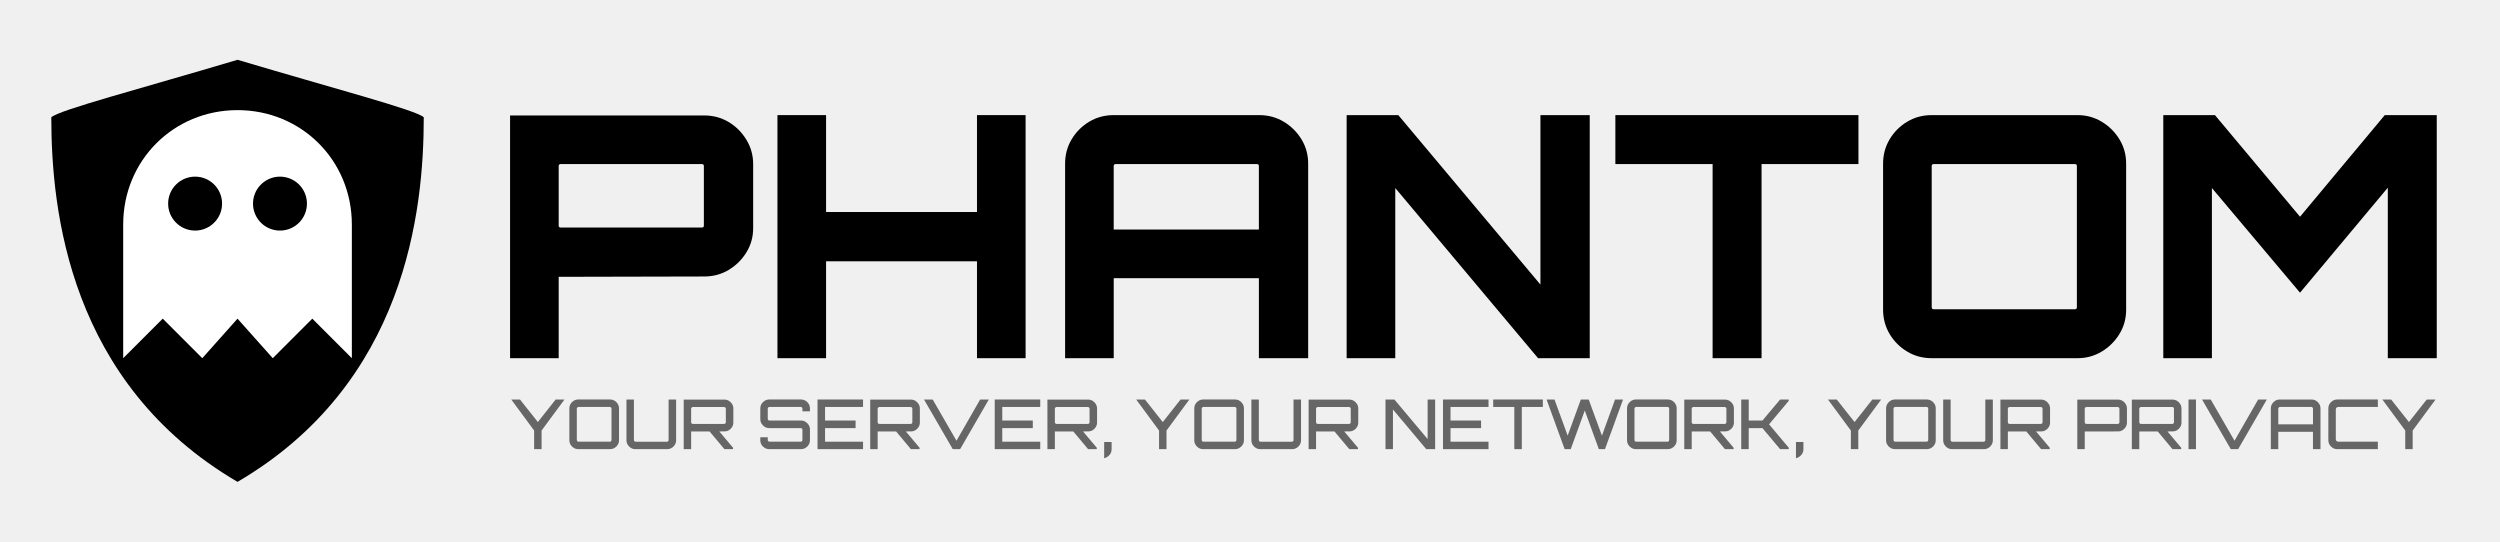
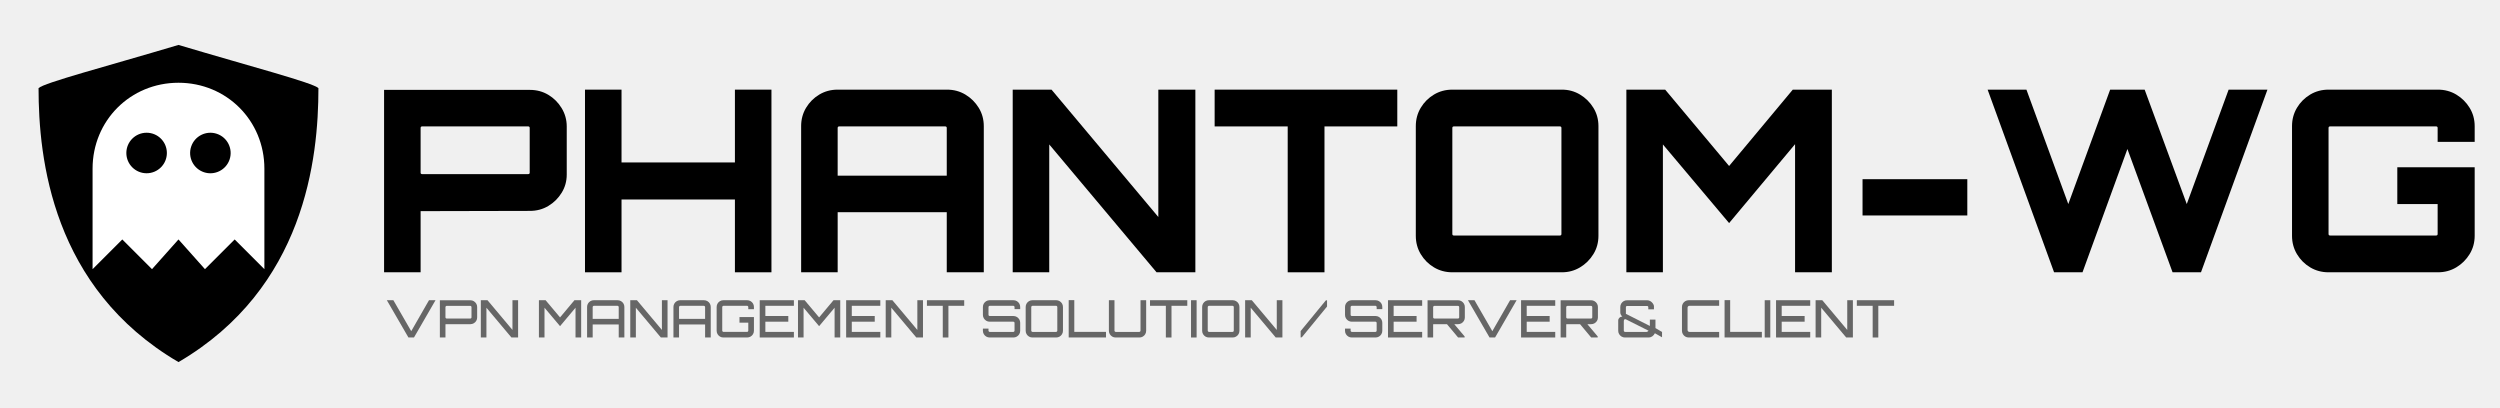
- <svg xmlns="http://www.w3.org/2000/svg" id="Phantom_Master_Horizontal_Logo" data-name="Phantom Master Horizontal Logo" viewBox="0 0 2400 520" class="phantom-logo">
+ <svg xmlns="http://www.w3.org/2000/svg" id="Phantom_Master_Horizontal_Logo" data-name="Phantom Master Horizontal Logo" viewBox="0 0 3193.89 520" class="phantom-logo">
  <defs>
    <style>
      .shield { fill: #000000;
      }
+ 
      .ghost { fill: #ffffff;
      }
+ 
      .eyes { fill: #000000;
      }
+ 
      .text { fill: #000000;
      }
+ 
      .slogan { fill: #666666;
      }
    </style>
  </defs>
  <g id="Symbol" class="phantom-symbol">
    <path id="Shield" class="shield" d="M228.03,57.4c-92.5,27.61-171.88,48.32-178.78,55.22,0,89.74,17.26,255.4,178.78,349.97,161.53-94.57,178.78-260.23,178.78-349.97-6.91-6.91-86.28-27.61-178.78-55.22h0Z" />
-     <path id="Ghost" class="ghost" d="M228.03,105.72c-61.44,0-109.76,48.32-109.76,109.76v128.39l37.96-37.96,37.96,37.96,33.83-37.96,33.83,37.96,37.96-37.96,37.96,37.96v-128.39c0-61.44-48.32-109.76-109.76-109.76Z" />
+     <path id="Ghost" class="ghost" d="M228.03,105.72c-61.44,0-109.76,48.32-109.76,109.76v128.39l37.96-37.96,37.96,37.96,33.83-37.96,33.83,37.96,37.96-37.96,37.96,37.96v-128.39c0-61.44-48.32-109.76-109.76-109.76h.02Z" />
    <circle id="Left_Eye" class="eyes" cx="187.3" cy="195.46" r="25.89" />
-     <circle id="Right_Eye" class="eyes" cx="268.76" cy="195.46" r="25.89" transform="translate(32.78 429.44) rotate(-80.78)" />
+     <circle id="Right_Eye" class="eyes" cx="268.78" cy="195.47" r="25.89" transform="translate(-1.67 388.63) rotate(-71.56)" />
+   </g>
+   <g id="Phantom_Text" class="text">
+     <path d="M490.68,347.87V114.84h186.36c8.64,0,16.47,2.11,23.5,6.32,7.02,4.21,12.69,9.88,17.02,17.02,4.32,7.13,6.48,14.91,6.48,23.33v61.58c0,8.43-2.16,16.15-6.48,23.17-4.32,7.02-10,12.64-17.02,16.85-7.02,4.21-14.86,6.32-23.5,6.32l-139.69.32v78.11h-46.67ZM539.3,222.44h135.47c.65,0,1.13-.16,1.46-.49.32-.32.49-.7.49-1.13v-57.37c0-.65-.16-1.13-.49-1.46-.32-.32-.81-.49-1.46-.49h-135.47c-.65,0-1.13.16-1.46.49-.32.32-.49.81-.49,1.46v57.37c0,.44.16.81.49,1.13.32.32.81.49,1.46.49Z" />
+     <path d="M747.36,347.87V114.52h46.67v93.02h144.87v-93.02h46.67v233.35h-46.67v-93.02h-144.87v93.02h-46.67Z" />
+     <path d="M1023.49,161.19c0-8.64,2.11-16.47,6.32-23.5,4.21-7.02,9.83-12.64,16.85-16.85,7.02-4.21,14.85-6.32,23.5-6.32h139.69c8.64,0,16.47,2.11,23.5,6.32,7.02,4.21,12.69,9.83,17.02,16.85,4.32,7.02,6.48,14.86,6.48,23.5v186.68h-47.32v-76.81h-139.36v76.81h-46.67v-186.68ZM1209.53,224.39v-60.93c0-.65-.16-1.13-.49-1.46-.32-.32-.81-.49-1.46-.49h-135.47c-.65,0-1.13.16-1.46.49s-.49.81-.49,1.46v60.93h139.36Z" />
+     <path d="M1293.79,347.87V114.52h49.59l136.45,162.7V114.52h47.32v233.35h-49.59l-137.09-163.34v163.34h-46.67Z" />
+     <path d="M1645.11,347.87v-186.36h-93.34v-46.99h233.35v46.99h-93.02v186.36h-46.99Z" />
+     <path d="M1855.44,347.87c-8.64,0-16.48-2.11-23.5-6.32-7.02-4.21-12.64-9.83-16.85-16.85-4.21-7.02-6.32-14.85-6.32-23.5v-140.01c0-8.64,2.11-16.47,6.32-23.5,4.21-7.02,9.83-12.64,16.85-16.85,7.02-4.21,14.85-6.32,23.5-6.32h140.01c8.43,0,16.15,2.11,23.17,6.32,7.02,4.21,12.69,9.83,17.01,16.85,4.32,7.02,6.48,14.86,6.48,23.5v140.01c0,8.64-2.16,16.48-6.48,23.5-4.32,7.02-10,12.64-17.01,16.85-7.02,4.21-14.75,6.32-23.17,6.32h-140.01ZM1857.39,300.88h135.47c.65,0,1.13-.16,1.46-.49s.49-.81.49-1.46v-135.47c0-.65-.16-1.13-.49-1.46-.32-.32-.81-.49-1.46-.49h-135.47c-.65,0-1.13.16-1.46.49-.32.32-.49.81-.49,1.46v135.47c0,.65.16,1.13.49,1.46s.81.49,1.46.49Z" />
+     <path d="M2077.77,347.87V114.52h49.59l81.67,97.55,81.35-97.55h49.91v233.35h-46.99v-163.67l-84.27,100.79-84.59-100.47v163.34h-46.67Z" />
+     <path d="M2379.5,275.27v-46.35h133.85v46.35h-133.85Z" />
+     <path d="M2624.2,347.87l-84.91-233.35h49.59l53.48,146.17,53.48-146.17h44.08l53.8,146.17,53.48-146.17h49.59l-84.91,233.35h-36.3l-57.69-157.51-57.37,157.51h-36.3Z" />
+     <path d="M2974.86,347.87c-8.64,0-16.48-2.11-23.5-6.32-7.02-4.21-12.64-9.83-16.85-16.85-4.21-7.02-6.32-14.85-6.32-23.5v-140.01c0-8.64,2.11-16.47,6.32-23.5,4.21-7.02,9.83-12.64,16.85-16.85,7.02-4.21,14.85-6.32,23.5-6.32h139.69c8.64,0,16.47,2.11,23.5,6.32,7.02,4.21,12.69,9.83,17.01,16.85,4.32,7.02,6.48,14.86,6.48,23.5v20.09h-47.32v-17.83c0-.65-.16-1.13-.49-1.46-.32-.32-.81-.49-1.46-.49h-135.47c-.65,0-1.13.16-1.46.49-.32.32-.49.81-.49,1.46v135.47c0,.65.16,1.13.49,1.46s.81.49,1.46.49h135.47c.65,0,1.13-.16,1.46-.49s.49-.81.49-1.46v-38.24h-51.53v-46.99h98.85v87.51c0,8.64-2.16,16.48-6.48,23.5-4.32,7.02-10,12.64-17.01,16.85-7.02,4.21-14.86,6.32-23.5,6.32h-139.69Z" />
  </g>
  <g id="Slogan" class="slogan">
-     <path class="st2" d="M512.77,431.18v-17.87l-21.98-29.79h8.41l17.14,21.65,17.08-21.65h8.47l-21.98,29.79v17.87h-7.15Z" />
-     <path class="st2" d="M555.2,431.18c-1.59,0-3.03-.39-4.34-1.16-1.3-.77-2.34-1.81-3.11-3.11-.77-1.3-1.16-2.75-1.16-4.34v-30.45c0-1.59.39-3.03,1.16-4.34.77-1.3,1.81-2.34,3.11-3.11,1.3-.77,2.75-1.16,4.34-1.16h30.45c1.54,0,2.98.39,4.3,1.16,1.32.77,2.37,1.81,3.14,3.11.77,1.3,1.16,2.75,1.16,4.34v30.45c0,1.59-.39,3.04-1.16,4.34-.77,1.3-1.82,2.34-3.14,3.11-1.32.77-2.76,1.16-4.3,1.16h-30.45ZM555.4,424.03h29.99c.49,0,.88-.17,1.19-.5.31-.33.46-.72.46-1.16v-30.05c0-.44-.15-.83-.46-1.16-.31-.33-.71-.5-1.19-.5h-29.99c-.44,0-.83.17-1.16.5s-.5.72-.5,1.16v30.05c0,.44.17.83.5,1.16s.72.5,1.16.5Z" />
-     <path class="st2" d="M605.68,430.03c-1.3-.77-2.34-1.81-3.11-3.11-.77-1.3-1.16-2.75-1.16-4.34v-39.05h7.15v38.86c0,.44.17.83.5,1.16s.72.5,1.16.5h29.99c.49,0,.88-.17,1.19-.5.31-.33.46-.72.46-1.16v-38.86h7.22v39.05c0,1.59-.39,3.04-1.16,4.34-.77,1.3-1.82,2.34-3.14,3.11-1.32.77-2.76,1.16-4.3,1.16h-30.45c-1.59,0-3.03-.39-4.34-1.16Z" />
-     <path class="st2" d="M656.35,431.18v-47.59h38.99c1.59,0,3.04.4,4.37,1.19,1.32.79,2.37,1.84,3.14,3.14.77,1.3,1.16,2.73,1.16,4.27v13.37c0,1.59-.39,3.03-1.16,4.34-.77,1.3-1.82,2.34-3.14,3.11-1.32.77-2.78,1.16-4.37,1.16l-31.84.07v16.95h-7.15ZM665.15,406.96h29.99c.49,0,.88-.15,1.19-.46.31-.31.46-.68.46-1.13v-12.97c0-.44-.16-.83-.46-1.16-.31-.33-.71-.5-1.19-.5h-29.99c-.44,0-.83.17-1.16.5-.33.33-.5.72-.5,1.16v12.97c0,.44.17.82.5,1.13s.72.46,1.16.46ZM695.4,431.18l-14.89-17.81h9.33l13.9,16.48v1.32h-8.34Z" />
-     <path class="st2" d="M738.49,431.18c-1.54,0-2.98-.39-4.3-1.16-1.32-.77-2.37-1.81-3.14-3.11-.77-1.3-1.16-2.75-1.16-4.34v-2.78h7.15v2.58c0,.44.17.83.5,1.16.33.33.72.5,1.16.5h30.05c.44,0,.82-.17,1.12-.5.31-.33.46-.72.46-1.16v-9.8c0-.49-.15-.87-.46-1.16-.31-.29-.68-.43-1.12-.43h-30.25c-1.54,0-2.98-.4-4.3-1.19-1.32-.79-2.37-1.84-3.14-3.14-.77-1.3-1.16-2.75-1.16-4.34v-10.19c0-1.59.39-3.03,1.16-4.34.77-1.3,1.82-2.34,3.14-3.11,1.32-.77,2.76-1.16,4.3-1.16h30.45c1.54,0,2.98.39,4.3,1.16,1.32.77,2.37,1.81,3.14,3.11.77,1.3,1.16,2.75,1.16,4.34v2.78h-7.22v-2.58c0-.44-.15-.83-.46-1.16-.31-.33-.68-.5-1.12-.5h-30.05c-.44,0-.83.17-1.16.5-.33.33-.5.72-.5,1.16v9.8c0,.49.17.87.5,1.16.33.29.72.43,1.16.43h30.25c1.54,0,2.98.4,4.3,1.19,1.32.79,2.37,1.84,3.14,3.14.77,1.3,1.16,2.75,1.16,4.33v10.19c0,1.59-.39,3.04-1.16,4.34-.77,1.3-1.82,2.34-3.14,3.11-1.32.77-2.76,1.16-4.3,1.16h-30.45Z" />
-     <path class="st2" d="M784.83,431.18v-47.66h43.69v7.15h-36.47v13.04h29.32v7.28h-29.32v13.04h36.47v7.15h-43.69Z" />
-     <path class="st2" d="M835.4,431.18v-47.59h38.99c1.59,0,3.04.4,4.37,1.19,1.32.79,2.37,1.84,3.14,3.14.77,1.3,1.16,2.73,1.16,4.27v13.37c0,1.59-.39,3.03-1.16,4.34-.77,1.3-1.82,2.34-3.14,3.11-1.32.77-2.78,1.16-4.37,1.16l-31.84.07v16.95h-7.15ZM844.21,406.96h29.99c.49,0,.88-.15,1.19-.46.31-.31.46-.68.46-1.13v-12.97c0-.44-.16-.83-.46-1.16-.31-.33-.71-.5-1.19-.5h-29.99c-.44,0-.83.17-1.16.5-.33.33-.5.72-.5,1.16v12.97c0,.44.17.82.5,1.13s.72.46,1.16.46ZM874.46,431.18l-14.89-17.81h9.33l13.9,16.48v1.32h-8.34Z" />
-     <path class="st2" d="M914.64,431.18l-27.6-47.66h8.34l22.84,39.58,22.71-39.58h8.34l-27.54,47.66h-7.08Z" />
-     <path class="st2" d="M954.95,431.18v-47.66h43.69v7.15h-36.47v13.04h29.32v7.28h-29.32v13.04h36.47v7.15h-43.69Z" />
-     <path class="st2" d="M1005.52,431.18v-47.59h38.99c1.59,0,3.04.4,4.37,1.19,1.32.79,2.37,1.84,3.14,3.14.77,1.3,1.16,2.73,1.16,4.27v13.37c0,1.59-.39,3.03-1.16,4.34-.77,1.3-1.82,2.34-3.14,3.11-1.32.77-2.78,1.16-4.37,1.16l-31.84.07v16.95h-7.15ZM1014.33,406.96h29.99c.49,0,.88-.15,1.19-.46.31-.31.46-.68.46-1.13v-12.97c0-.44-.16-.83-.46-1.16-.31-.33-.71-.5-1.19-.5h-29.99c-.44,0-.83.17-1.16.5-.33.33-.5.72-.5,1.16v12.97c0,.44.17.82.5,1.13s.72.46,1.16.46ZM1044.58,431.18l-14.89-17.81h9.33l13.9,16.48v1.32h-8.34Z" />
-     <path class="st2" d="M1060,439.92v-15.62h7.15v7.15c0,1.37-.31,2.62-.93,3.74-.62,1.12-1.47,2.11-2.55,2.95-1.08.84-2.31,1.43-3.67,1.79Z" />
-     <path class="st2" d="M1112.69,431.18v-17.87l-21.98-29.79h8.41l17.14,21.65,17.08-21.65h8.47l-21.98,29.79v17.87h-7.15Z" />
-     <path class="st2" d="M1155.12,431.18c-1.59,0-3.03-.39-4.34-1.16-1.3-.77-2.34-1.81-3.11-3.11-.77-1.3-1.16-2.75-1.16-4.34v-30.45c0-1.59.39-3.03,1.16-4.34.77-1.3,1.81-2.34,3.11-3.11,1.3-.77,2.75-1.16,4.34-1.16h30.45c1.54,0,2.98.39,4.3,1.16,1.32.77,2.37,1.81,3.14,3.11.77,1.3,1.16,2.75,1.16,4.34v30.45c0,1.59-.39,3.04-1.16,4.34-.77,1.3-1.82,2.34-3.14,3.11-1.32.77-2.76,1.16-4.3,1.16h-30.45ZM1155.32,424.03h29.99c.49,0,.88-.17,1.19-.5.31-.33.46-.72.46-1.16v-30.05c0-.44-.15-.83-.46-1.16-.31-.33-.71-.5-1.19-.5h-29.99c-.44,0-.83.17-1.16.5s-.5.72-.5,1.16v30.05c0,.44.17.83.5,1.16s.72.5,1.16.5Z" />
-     <path class="st2" d="M1205.6,430.03c-1.3-.77-2.34-1.81-3.11-3.11-.77-1.3-1.16-2.75-1.16-4.34v-39.05h7.15v38.86c0,.44.17.83.5,1.16.33.33.72.5,1.16.5h29.99c.48,0,.88-.17,1.19-.5.31-.33.46-.72.46-1.16v-38.86h7.21v39.05c0,1.59-.39,3.04-1.16,4.34-.77,1.3-1.82,2.34-3.14,3.11-1.32.77-2.76,1.16-4.3,1.16h-30.45c-1.59,0-3.04-.39-4.34-1.16Z" />
-     <path class="st2" d="M1256.27,431.18v-47.59h38.99c1.59,0,3.04.4,4.37,1.19,1.32.79,2.37,1.84,3.14,3.14.77,1.3,1.16,2.73,1.16,4.27v13.37c0,1.59-.39,3.03-1.16,4.34-.77,1.3-1.82,2.34-3.14,3.11-1.32.77-2.78,1.16-4.37,1.16l-31.84.07v16.95h-7.15ZM1265.07,406.96h29.99c.49,0,.88-.15,1.19-.46s.46-.68.46-1.13v-12.97c0-.44-.16-.83-.46-1.16-.31-.33-.71-.5-1.19-.5h-29.99c-.44,0-.83.17-1.16.5-.33.33-.5.72-.5,1.16v12.97c0,.44.17.82.5,1.13s.72.46,1.16.46ZM1295.32,431.18l-14.89-17.81h9.33l13.9,16.48v1.32h-8.34Z" />
-     <path class="st2" d="M1330.08,431.18v-47.66h8.54l31.91,38v-38h7.21v47.66h-8.54l-31.97-38.06v38.06h-7.15Z" />
-     <path class="st2" d="M1385.28,431.18v-47.66h43.69v7.15h-36.47v13.04h29.32v7.28h-29.32v13.04h36.47v7.15h-43.69Z" />
-     <path class="st2" d="M1453.73,431.18v-40.51h-20.26v-7.15h47.66v7.15h-20.19v40.51h-7.21Z" />
-     <path class="st2" d="M1502.05,431.18l-17.34-47.66h7.61l12.64,34.69,12.64-34.69h7.55l12.71,34.69,12.58-34.69h7.68l-17.34,47.66h-5.89l-13.5-37.07-13.5,37.07h-5.83Z" />
-     <path class="st2" d="M1570.56,431.18c-1.59,0-3.03-.39-4.34-1.16-1.3-.77-2.34-1.81-3.11-3.11-.77-1.3-1.16-2.75-1.16-4.34v-30.45c0-1.59.39-3.03,1.16-4.34.77-1.3,1.81-2.34,3.11-3.11,1.3-.77,2.75-1.16,4.34-1.16h30.45c1.54,0,2.98.39,4.3,1.16,1.32.77,2.37,1.81,3.14,3.11s1.16,2.75,1.16,4.34v30.45c0,1.59-.39,3.04-1.16,4.34-.77,1.3-1.82,2.34-3.14,3.11-1.32.77-2.76,1.16-4.3,1.16h-30.45ZM1570.76,424.03h29.99c.48,0,.88-.17,1.19-.5.31-.33.46-.72.46-1.16v-30.05c0-.44-.16-.83-.46-1.16-.31-.33-.71-.5-1.19-.5h-29.99c-.44,0-.83.17-1.16.5s-.5.72-.5,1.16v30.05c0,.44.17.83.5,1.16s.72.5,1.16.5Z" />
-     <path class="st2" d="M1616.9,431.18v-47.59h38.99c1.59,0,3.04.4,4.37,1.19,1.32.79,2.37,1.84,3.14,3.14.77,1.3,1.16,2.73,1.16,4.27v13.37c0,1.59-.39,3.03-1.16,4.34-.77,1.3-1.82,2.34-3.14,3.11-1.32.77-2.78,1.16-4.37,1.16l-31.84.07v16.95h-7.15ZM1625.7,406.96h29.99c.49,0,.88-.15,1.19-.46s.46-.68.46-1.13v-12.97c0-.44-.16-.83-.46-1.16-.31-.33-.71-.5-1.19-.5h-29.99c-.44,0-.83.17-1.16.5-.33.33-.5.72-.5,1.16v12.97c0,.44.17.82.5,1.13s.72.46,1.16.46ZM1655.95,431.18l-14.89-17.81h9.33l13.9,16.48v1.32h-8.34Z" />
-     <path class="st2" d="M1671.57,431.18v-47.66h7.21v20.19h13.17l16.95-20.19h8.27v1.32l-18.87,22.51,18.93,22.51v1.32h-8.34l-16.95-20.19h-13.17v20.19h-7.21Z" />
-     <path class="st2" d="M1724.13,439.92v-15.62h7.15v7.15c0,1.37-.31,2.62-.93,3.74-.62,1.12-1.47,2.11-2.55,2.95-1.08.84-2.31,1.43-3.67,1.79Z" />
-     <path class="st2" d="M1776.82,431.18v-17.87l-21.98-29.79h8.41l17.14,21.65,17.08-21.65h8.47l-21.98,29.79v17.87h-7.15Z" />
-     <path class="st2" d="M1819.25,431.18c-1.59,0-3.03-.39-4.34-1.16-1.3-.77-2.34-1.81-3.11-3.11-.77-1.3-1.16-2.75-1.16-4.34v-30.45c0-1.59.39-3.03,1.16-4.34.77-1.3,1.81-2.34,3.11-3.11,1.3-.77,2.75-1.16,4.34-1.16h30.45c1.54,0,2.98.39,4.3,1.16,1.32.77,2.37,1.81,3.14,3.11s1.16,2.75,1.16,4.34v30.45c0,1.59-.39,3.04-1.16,4.34-.77,1.3-1.82,2.34-3.14,3.11-1.32.77-2.76,1.16-4.3,1.16h-30.45ZM1819.45,424.03h29.99c.48,0,.88-.17,1.19-.5.31-.33.46-.72.46-1.16v-30.05c0-.44-.16-.83-.46-1.16-.31-.33-.71-.5-1.19-.5h-29.99c-.44,0-.83.17-1.16.5s-.5.72-.5,1.16v30.05c0,.44.17.83.5,1.16s.72.5,1.16.5Z" />
-     <path class="st2" d="M1869.73,430.03c-1.3-.77-2.34-1.81-3.11-3.11-.77-1.3-1.16-2.75-1.16-4.34v-39.05h7.15v38.86c0,.44.17.83.5,1.16s.72.5,1.16.5h29.99c.48,0,.88-.17,1.19-.5.31-.33.46-.72.46-1.16v-38.86h7.22v39.05c0,1.59-.39,3.04-1.16,4.34-.77,1.3-1.82,2.34-3.14,3.11-1.32.77-2.76,1.16-4.3,1.16h-30.45c-1.59,0-3.03-.39-4.34-1.16Z" />
-     <path class="st2" d="M1920.4,431.18v-47.59h38.99c1.59,0,3.04.4,4.37,1.19,1.32.79,2.37,1.84,3.14,3.14.77,1.3,1.16,2.73,1.16,4.27v13.37c0,1.59-.39,3.03-1.16,4.34-.77,1.3-1.82,2.34-3.14,3.11-1.32.77-2.78,1.16-4.37,1.16l-31.84.07v16.95h-7.15ZM1929.2,406.96h29.99c.49,0,.88-.15,1.19-.46s.46-.68.46-1.13v-12.97c0-.44-.16-.83-.46-1.16-.31-.33-.71-.5-1.19-.5h-29.99c-.44,0-.83.17-1.16.5-.33.33-.5.72-.5,1.16v12.97c0,.44.17.82.5,1.13s.72.46,1.16.46ZM1959.45,431.18l-14.89-17.81h9.33l13.9,16.48v1.32h-8.34Z" />
-     <path class="st2" d="M1994.21,431.18v-47.59h38.99c1.59,0,3.04.4,4.37,1.19,1.32.79,2.37,1.84,3.14,3.14.77,1.3,1.16,2.73,1.16,4.27v13.37c0,1.59-.39,3.03-1.16,4.34-.77,1.3-1.82,2.34-3.14,3.11-1.32.77-2.78,1.16-4.37,1.16l-31.84.07v16.95h-7.15ZM2003.01,406.96h29.99c.49,0,.88-.15,1.19-.46s.46-.68.46-1.13v-12.97c0-.44-.16-.83-.46-1.16-.31-.33-.71-.5-1.19-.5h-29.99c-.44,0-.83.17-1.16.5-.33.33-.5.72-.5,1.16v12.97c0,.44.17.82.5,1.13s.72.46,1.16.46Z" />
-     <path class="st2" d="M2046.56,431.18v-47.59h38.99c1.59,0,3.04.4,4.37,1.19,1.32.79,2.37,1.84,3.14,3.14.77,1.3,1.16,2.73,1.16,4.27v13.37c0,1.59-.39,3.03-1.16,4.34-.77,1.3-1.82,2.34-3.14,3.11-1.32.77-2.78,1.16-4.37,1.16l-31.84.07v16.95h-7.15ZM2055.37,406.96h29.99c.49,0,.88-.15,1.19-.46s.46-.68.46-1.13v-12.97c0-.44-.16-.83-.46-1.16-.31-.33-.71-.5-1.19-.5h-29.99c-.44,0-.83.17-1.16.5-.33.33-.5.72-.5,1.16v12.97c0,.44.17.82.5,1.13s.72.46,1.16.46ZM2085.62,431.18l-14.89-17.81h9.33l13.9,16.48v1.32h-8.34Z" />
-     <path class="st2" d="M2100.98,431.18v-47.66h7.15v47.66h-7.15Z" />
-     <path class="st2" d="M2141.55,431.18l-27.6-47.66h8.34l22.84,39.58,22.7-39.58h8.34l-27.54,47.66h-7.08Z" />
-     <path class="st2" d="M2180.01,392.13c0-1.59.39-3.03,1.16-4.34.77-1.3,1.81-2.34,3.11-3.11,1.3-.77,2.75-1.16,4.33-1.16h30.38c1.59,0,3.04.39,4.37,1.16,1.32.77,2.37,1.81,3.14,3.11.77,1.3,1.16,2.75,1.16,4.34v39.05h-7.22v-16.68h-33.3v16.68h-7.15v-39.05ZM2220.46,407.35v-15.03c0-.44-.16-.83-.46-1.16-.31-.33-.71-.5-1.19-.5h-29.99c-.44,0-.83.17-1.16.5-.33.33-.5.72-.5,1.16v15.03h33.3Z" />
-     <path class="st2" d="M2243.82,431.18c-1.59,0-3.04-.39-4.34-1.16-1.3-.77-2.34-1.81-3.11-3.11-.77-1.3-1.16-2.75-1.16-4.34v-30.45c0-1.59.39-3.03,1.16-4.34.77-1.3,1.81-2.34,3.11-3.11,1.3-.77,2.75-1.16,4.34-1.16h38.92v7.15h-37.93c-.71,0-1.29.23-1.75.7-.46.46-.69,1.05-.69,1.75v28.46c0,.71.23,1.29.69,1.75.46.46,1.05.69,1.75.69h37.93v7.15h-38.92Z" />
-     <path class="st2" d="M2309.03,431.18v-17.87l-21.98-29.79h8.41l17.14,21.65,17.08-21.65h8.47l-21.98,29.79v17.87h-7.15Z" />
-   </g>
-   <g id="Phantom_Text" class="text">
-     <path d="M489.67,343.86V110.84h186.36c8.64,0,16.47,2.11,23.5,6.32,7.02,4.21,12.69,9.88,17.02,17.02,4.32,7.13,6.48,14.91,6.48,23.33v61.58c0,8.43-2.16,16.15-6.48,23.17-4.32,7.02-10,12.64-17.02,16.85-7.02,4.21-14.86,6.32-23.5,6.32l-139.69.32v78.11h-46.67ZM538.29,218.44h135.47c.65,0,1.13-.16,1.46-.49.32-.32.49-.7.49-1.13v-57.37c0-.65-.16-1.13-.49-1.46-.32-.32-.81-.49-1.46-.49h-135.47c-.65,0-1.13.16-1.46.49-.32.32-.49.81-.49,1.46v57.37c0,.44.16.81.49,1.13.32.32.81.49,1.46.49Z" />
-     <path d="M746.36,343.86V110.51h46.67v93.02h144.87v-93.02h46.67v233.35h-46.67v-93.02h-144.87v93.02h-46.67Z" />
-     <path d="M1022.49,157.18c0-8.64,2.11-16.47,6.32-23.5,4.21-7.02,9.83-12.64,16.85-16.85,7.02-4.21,14.85-6.32,23.5-6.32h139.69c8.64,0,16.47,2.11,23.5,6.32,7.02,4.21,12.69,9.83,17.02,16.85,4.32,7.02,6.48,14.86,6.48,23.5v186.68h-47.32v-76.81h-139.36v76.81h-46.67v-186.68ZM1208.52,220.38v-60.93c0-.65-.16-1.13-.49-1.46-.32-.32-.81-.49-1.46-.49h-135.47c-.65,0-1.13.16-1.46.49s-.49.81-.49,1.46v60.93h139.36Z" />
-     <path d="M1292.78,343.86V110.51h49.59l136.45,162.7V110.51h47.32v233.35h-49.59l-137.09-163.35v163.35h-46.67Z" />
-     <path d="M1644.1,343.86v-186.36h-93.34v-46.99h233.35v46.99h-93.02v186.36h-46.99Z" />
-     <path d="M1854.43,343.86c-8.64,0-16.48-2.11-23.5-6.32-7.02-4.21-12.64-9.83-16.85-16.85-4.21-7.02-6.32-14.85-6.32-23.5v-140.01c0-8.64,2.11-16.47,6.32-23.5,4.21-7.02,9.83-12.64,16.85-16.85,7.02-4.21,14.85-6.32,23.5-6.32h140.01c8.43,0,16.15,2.11,23.17,6.32,7.02,4.21,12.69,9.83,17.01,16.85,4.32,7.02,6.48,14.86,6.48,23.5v140.01c0,8.64-2.16,16.48-6.48,23.5-4.32,7.02-10,12.64-17.01,16.85-7.02,4.21-14.75,6.32-23.17,6.32h-140.01ZM1856.38,296.87h135.47c.65,0,1.13-.16,1.46-.49s.49-.81.49-1.46v-135.47c0-.65-.16-1.13-.49-1.46-.32-.32-.81-.49-1.46-.49h-135.47c-.65,0-1.13.16-1.46.49-.32.32-.49.81-.49,1.46v135.47c0,.65.16,1.13.49,1.46s.81.49,1.46.49Z" />
-     <path d="M2076.76,343.86V110.51h49.59l81.67,97.55,81.35-97.55h49.91v233.35h-46.99v-163.67l-84.27,100.79-84.59-100.47v163.35h-46.67Z" />
+     <path d="M521.8,431.17l-27.59-47.63h8.34l22.82,39.56,22.69-39.56h8.34l-27.52,47.63h-7.08Z" />
+     <path d="M561.95,431.17v-47.57h38.97c1.59,0,3.04.4,4.37,1.19,1.32.79,2.37,1.84,3.14,3.14.77,1.3,1.16,2.72,1.16,4.27v13.36c0,1.59-.39,3.03-1.16,4.33-.77,1.3-1.82,2.34-3.14,3.11-1.32.77-2.78,1.16-4.37,1.16l-31.82.07v16.94h-7.15ZM570.75,406.96h29.97c.48,0,.88-.15,1.19-.46.31-.31.46-.68.46-1.12v-12.97c0-.44-.16-.83-.46-1.16-.31-.33-.71-.5-1.19-.5h-29.97c-.44,0-.83.17-1.16.5-.33.33-.5.72-.5,1.16v12.97c0,.44.17.82.5,1.12.33.31.72.46,1.16.46Z" />
+     <path d="M614.28,431.17v-47.63h8.53l31.89,37.97v-37.97h7.21v47.63h-8.53l-31.95-38.04v38.04h-7.15Z" />
+     <path d="M688.5,431.17v-47.63h8.53l18.46,21.96,18.39-21.96h8.6v47.63h-7.21v-38.04l-19.78,23.55-19.85-23.55v38.04h-7.15Z" />
+     <path d="M750.03,392.14c0-1.59.39-3.03,1.16-4.33.77-1.3,1.81-2.34,3.11-3.11,1.3-.77,2.75-1.16,4.33-1.16h30.37c1.59,0,3.04.39,4.37,1.16,1.32.77,2.37,1.81,3.14,3.11.77,1.3,1.16,2.75,1.16,4.33v39.03h-7.21v-16.67h-33.28v16.67h-7.15v-39.03ZM790.45,407.36v-15.02c0-.44-.16-.83-.46-1.16-.31-.33-.71-.5-1.19-.5h-29.97c-.44,0-.83.17-1.16.5-.33.33-.5.72-.5,1.16v15.02h33.28Z" />
+     <path d="M805.2,431.17v-47.63h8.53l31.89,37.97v-37.97h7.21v47.63h-8.53l-31.95-38.04v38.04h-7.15Z" />
+     <path d="M860.37,392.14c0-1.59.39-3.03,1.16-4.33.77-1.3,1.81-2.34,3.11-3.11,1.3-.77,2.75-1.16,4.33-1.16h30.37c1.59,0,3.04.39,4.37,1.16,1.32.77,2.37,1.81,3.14,3.11.77,1.3,1.16,2.75,1.16,4.33v39.03h-7.21v-16.67h-33.28v16.67h-7.15v-39.03ZM900.79,407.36v-15.02c0-.44-.16-.83-.46-1.16-.31-.33-.71-.5-1.19-.5h-29.97c-.44,0-.83.17-1.16.5-.33.33-.5.72-.5,1.16v15.02h33.28Z" />
+     <path d="M924.15,431.17c-1.59,0-3.03-.39-4.33-1.16-1.3-.77-2.34-1.81-3.11-3.11-.77-1.3-1.16-2.75-1.16-4.33v-30.43c0-1.59.39-3.03,1.16-4.33.77-1.3,1.81-2.34,3.11-3.11,1.3-.77,2.75-1.16,4.33-1.16h30.37c1.59,0,3.04.39,4.37,1.16,1.32.77,2.37,1.81,3.14,3.11.77,1.3,1.16,2.75,1.16,4.33v2.84h-7.21v-2.65c0-.44-.16-.83-.46-1.16-.31-.33-.71-.5-1.19-.5h-29.97c-.44,0-.83.17-1.16.5-.33.33-.5.72-.5,1.16v30.03c0,.44.17.83.5,1.16.33.33.72.5,1.16.5h29.97c.48,0,.88-.17,1.19-.5.31-.33.46-.72.46-1.16v-10.12h-11.25v-7.21h18.46v17.53c0,1.59-.39,3.03-1.16,4.33-.77,1.3-1.82,2.34-3.14,3.11-1.32.77-2.78,1.16-4.37,1.16h-30.37Z" />
+     <path d="M970.59,431.17v-47.63h43.66v7.14h-36.45v13.03h29.31v7.28h-29.31v13.03h36.45v7.14h-43.66Z" />
+     <path d="M1019.47,431.17v-47.63h8.53l18.46,21.96,18.39-21.96h8.6v47.63h-7.21v-38.04l-19.78,23.55-19.85-23.55v38.04h-7.15Z" />
+     <path d="M1081,431.17v-47.63h43.66v7.14h-36.45v13.03h29.31v7.28h-29.31v13.03h36.45v7.14h-43.66Z" />
+     <path d="M1131.54,431.17v-47.63h8.53l31.89,37.97v-37.97h7.21v47.63h-8.53l-31.95-38.04v38.04h-7.15Z" />
+     <path d="M1204.44,431.17v-40.49h-20.24v-7.14h47.63v7.14h-20.18v40.49h-7.21Z" />
+     <path d="M1264.31,431.17c-1.54,0-2.98-.39-4.3-1.16-1.32-.77-2.37-1.81-3.14-3.11-.77-1.3-1.16-2.75-1.16-4.33v-2.78h7.14v2.58c0,.44.17.83.5,1.16.33.33.72.5,1.16.5h30.04c.44,0,.82-.17,1.12-.5.31-.33.46-.72.46-1.16v-9.79c0-.48-.16-.87-.46-1.16-.31-.29-.68-.43-1.12-.43h-30.23c-1.54,0-2.98-.4-4.3-1.19s-2.37-1.84-3.14-3.14c-.77-1.3-1.16-2.75-1.16-4.33v-10.19c0-1.59.38-3.03,1.16-4.33.77-1.3,1.82-2.34,3.14-3.11s2.76-1.16,4.3-1.16h30.43c1.54,0,2.98.39,4.3,1.16s2.37,1.81,3.14,3.11c.77,1.3,1.16,2.75,1.16,4.33v2.78h-7.21v-2.58c0-.44-.16-.83-.46-1.16-.31-.33-.68-.5-1.12-.5h-30.04c-.44,0-.83.17-1.16.5-.33.33-.5.72-.5,1.16v9.79c0,.49.17.87.5,1.16.33.29.72.43,1.16.43h30.23c1.54,0,2.98.4,4.3,1.19s2.37,1.84,3.14,3.14c.77,1.3,1.16,2.75,1.16,4.33v10.19c0,1.59-.39,3.03-1.16,4.33-.77,1.3-1.82,2.34-3.14,3.11-1.32.77-2.76,1.16-4.3,1.16h-30.43Z" />
+     <path d="M1318.96,431.17c-1.59,0-3.03-.39-4.33-1.16-1.3-.77-2.34-1.81-3.11-3.11-.77-1.3-1.16-2.75-1.16-4.33v-30.43c0-1.59.39-3.03,1.16-4.33.77-1.3,1.81-2.34,3.11-3.11,1.3-.77,2.75-1.16,4.33-1.16h30.43c1.54,0,2.98.39,4.3,1.16s2.37,1.81,3.14,3.11,1.16,2.75,1.16,4.33v30.43c0,1.59-.39,3.03-1.16,4.33s-1.82,2.34-3.14,3.11c-1.32.77-2.76,1.16-4.3,1.16h-30.43ZM1319.15,424.03h29.97c.49,0,.88-.17,1.19-.5.31-.33.46-.72.46-1.16v-30.03c0-.44-.16-.83-.46-1.16-.31-.33-.71-.5-1.19-.5h-29.97c-.44,0-.83.17-1.16.5-.33.33-.5.72-.5,1.16v30.03c0,.44.17.83.5,1.16.33.33.72.5,1.16.5Z" />
+     <path d="M1365.33,431.17v-47.7h7.15v40.55h40.49v7.14h-47.63Z" />
+     <path d="M1420.93,430.01c-1.3-.77-2.34-1.81-3.11-3.11-.77-1.3-1.16-2.75-1.16-4.33v-39.03h7.14v38.83c0,.44.17.83.5,1.16.33.33.72.5,1.16.5h29.97c.49,0,.88-.17,1.19-.5.31-.33.46-.72.46-1.16v-38.83h7.21v39.03c0,1.59-.39,3.03-1.16,4.33s-1.82,2.34-3.14,3.11c-1.32.77-2.76,1.16-4.3,1.16h-30.43c-1.59,0-3.03-.39-4.33-1.16Z" />
+     <path d="M1489.44,431.17v-40.49h-20.24v-7.14h47.63v7.14h-20.18v40.49h-7.21Z" />
+     <path d="M1521.59,431.17v-47.63h7.15v47.63h-7.15Z" />
+     <path d="M1544.41,431.17c-1.59,0-3.03-.39-4.33-1.16-1.3-.77-2.34-1.81-3.11-3.11-.77-1.3-1.16-2.75-1.16-4.33v-30.43c0-1.59.39-3.03,1.16-4.33.77-1.3,1.81-2.34,3.11-3.11,1.3-.77,2.75-1.16,4.33-1.16h30.43c1.54,0,2.98.39,4.3,1.16s2.37,1.81,3.14,3.11,1.16,2.75,1.16,4.33v30.43c0,1.59-.39,3.03-1.16,4.33s-1.82,2.34-3.14,3.11c-1.32.77-2.76,1.16-4.3,1.16h-30.43ZM1544.61,424.03h29.97c.49,0,.88-.17,1.19-.5.31-.33.46-.72.46-1.16v-30.03c0-.44-.16-.83-.46-1.16-.31-.33-.71-.5-1.19-.5h-29.97c-.44,0-.83.17-1.16.5-.33.33-.5.72-.5,1.16v30.03c0,.44.17.83.5,1.16.33.33.72.5,1.16.5Z" />
+     <path d="M1590.72,431.17v-47.63h8.53l31.89,37.97v-37.97h7.21v47.63h-8.53l-31.95-38.04v38.04h-7.14Z" />
+     <path d="M1661.63,431.17v-8.2l32.09-39.1,1.65-.33v8.07l-32.08,39.16-1.65.4Z" />
+     <path d="M1726.93,431.17c-1.54,0-2.98-.39-4.3-1.16-1.32-.77-2.37-1.81-3.14-3.11-.77-1.3-1.16-2.75-1.16-4.33v-2.78h7.14v2.58c0,.44.17.83.5,1.16.33.33.72.5,1.16.5h30.04c.44,0,.82-.17,1.12-.5.31-.33.46-.72.46-1.16v-9.79c0-.48-.16-.87-.46-1.16-.31-.29-.68-.43-1.12-.43h-30.23c-1.54,0-2.98-.4-4.3-1.19s-2.37-1.84-3.14-3.14c-.77-1.3-1.16-2.75-1.16-4.33v-10.19c0-1.59.38-3.03,1.16-4.33.77-1.3,1.82-2.34,3.14-3.11s2.76-1.16,4.3-1.16h30.43c1.54,0,2.98.39,4.3,1.16s2.37,1.81,3.14,3.11c.77,1.3,1.16,2.75,1.16,4.33v2.78h-7.21v-2.58c0-.44-.16-.83-.46-1.16-.31-.33-.68-.5-1.12-.5h-30.04c-.44,0-.83.17-1.16.5-.33.33-.5.72-.5,1.16v9.79c0,.49.17.87.5,1.16.33.29.72.43,1.16.43h30.23c1.54,0,2.98.4,4.3,1.19s2.37,1.84,3.14,3.14c.77,1.3,1.16,2.75,1.16,4.33v10.19c0,1.59-.39,3.03-1.16,4.33-.77,1.3-1.82,2.34-3.14,3.11-1.32.77-2.76,1.16-4.3,1.16h-30.43Z" />
+     <path d="M1773.24,431.17v-47.63h43.66v7.14h-36.45v13.03h29.31v7.28h-29.31v13.03h36.45v7.14h-43.66Z" />
+     <path d="M1823.78,431.17v-47.57h38.96c1.59,0,3.04.4,4.37,1.19s2.37,1.84,3.14,3.14c.77,1.3,1.16,2.72,1.16,4.27v13.36c0,1.59-.39,3.03-1.16,4.33-.77,1.3-1.82,2.34-3.14,3.11s-2.78,1.16-4.37,1.16l-31.82.07v16.94h-7.14ZM1832.58,406.96h29.97c.48,0,.88-.15,1.19-.46s.46-.68.46-1.12v-12.97c0-.44-.16-.83-.46-1.16s-.71-.5-1.19-.5h-29.97c-.44,0-.83.17-1.16.5s-.5.72-.5,1.16v12.97c0,.44.17.82.5,1.12s.72.46,1.16.46ZM1862.81,431.17l-14.88-17.8h9.33l13.89,16.47v1.32h-8.34Z" />
+     <path d="M1902.97,431.17l-27.59-47.63h8.34l22.82,39.56,22.69-39.56h8.33l-27.52,47.63h-7.08Z" />
+     <path d="M1943.25,431.17v-47.63h43.66v7.14h-36.45v13.03h29.31v7.28h-29.31v13.03h36.45v7.14h-43.66Z" />
+     <path d="M1993.8,431.17v-47.57h38.96c1.59,0,3.04.4,4.37,1.19s2.37,1.84,3.14,3.14c.77,1.3,1.16,2.72,1.16,4.27v13.36c0,1.59-.39,3.03-1.16,4.33-.77,1.3-1.82,2.34-3.14,3.11s-2.78,1.16-4.37,1.16l-31.82.07v16.94h-7.14ZM2002.59,406.96h29.97c.48,0,.88-.15,1.19-.46s.46-.68.46-1.12v-12.97c0-.44-.16-.83-.46-1.16s-.71-.5-1.19-.5h-29.97c-.44,0-.83.17-1.16.5s-.5.72-.5,1.16v12.97c0,.44.17.82.5,1.12s.72.46,1.16.46ZM2032.83,431.17l-14.88-17.8h9.33l13.89,16.47v1.32h-8.34Z" />
+     <path d="M2075.96,431.17c-1.54,0-2.97-.39-4.27-1.16-1.3-.77-2.35-1.81-3.14-3.11s-1.19-2.75-1.19-4.33v-13.5c0-.97.46-1.95,1.39-2.94s2.21-1.6,3.84-1.82c-1.72-1.46-2.58-3.22-2.58-5.29v-6.81c0-1.59.39-3.03,1.16-4.33.77-1.3,1.81-2.34,3.11-3.11,1.3-.77,2.75-1.16,4.33-1.16h25.73c1.37,0,2.65.33,3.84.99,1.19.66,2.22,1.53,3.08,2.61.86,1.08,1.44,2.26,1.75,3.54v4.43h-7.21v-2.71c0-.44-.16-.82-.46-1.12-.31-.31-.71-.46-1.19-.46h-25.4c-.44,0-.82.15-1.12.46-.31.31-.46.68-.46,1.12v8.47l30.63,15.48v-8.14h7.15v10.85l8.4,4.96v6.81l-9.13-5.16c-.79,1.63-1.9,2.94-3.31,3.94-1.41.99-2.91,1.49-4.5,1.49h-30.43ZM2076.16,424.03h27.32c.44,0,.9-.14,1.39-.43.48-.29.9-.65,1.26-1.09l-28.98-14.55-.99-.2c-.44,0-.83.22-1.16.66-.33.44-.5,1.15-.5,2.12v11.84c0,.44.17.83.5,1.16s.72.5,1.16.5Z" />
+     <path d="M2157.4,431.17c-1.59,0-3.03-.39-4.33-1.16-1.3-.77-2.34-1.81-3.11-3.11-.77-1.3-1.16-2.75-1.16-4.33v-30.43c0-1.59.38-3.03,1.16-4.33.77-1.3,1.81-2.34,3.11-3.11,1.3-.77,2.75-1.16,4.33-1.16h38.9v7.14h-37.91c-.71,0-1.29.23-1.75.7-.46.46-.69,1.05-.69,1.75v28.45c0,.71.23,1.29.69,1.75.46.46,1.05.7,1.75.7h37.91v7.14h-38.9Z" />
+     <path d="M2203.24,431.17v-47.7h7.15v40.55h40.49v7.14h-47.63Z" />
+     <path d="M2254.51,431.17v-47.63h7.15v47.63h-7.15Z" />
+     <path d="M2269,431.17v-47.63h43.66v7.14h-36.45v13.03h29.31v7.28h-29.31v13.03h36.45v7.14h-43.66Z" />
+     <path d="M2319.54,431.17v-47.63h8.53l31.89,37.97v-37.97h7.21v47.63h-8.53l-31.95-38.04v38.04h-7.14Z" />
+     <path d="M2392.44,431.17v-40.49h-20.24v-7.14h47.63v7.14h-20.18v40.49h-7.21Z" />
  </g>
</svg>
